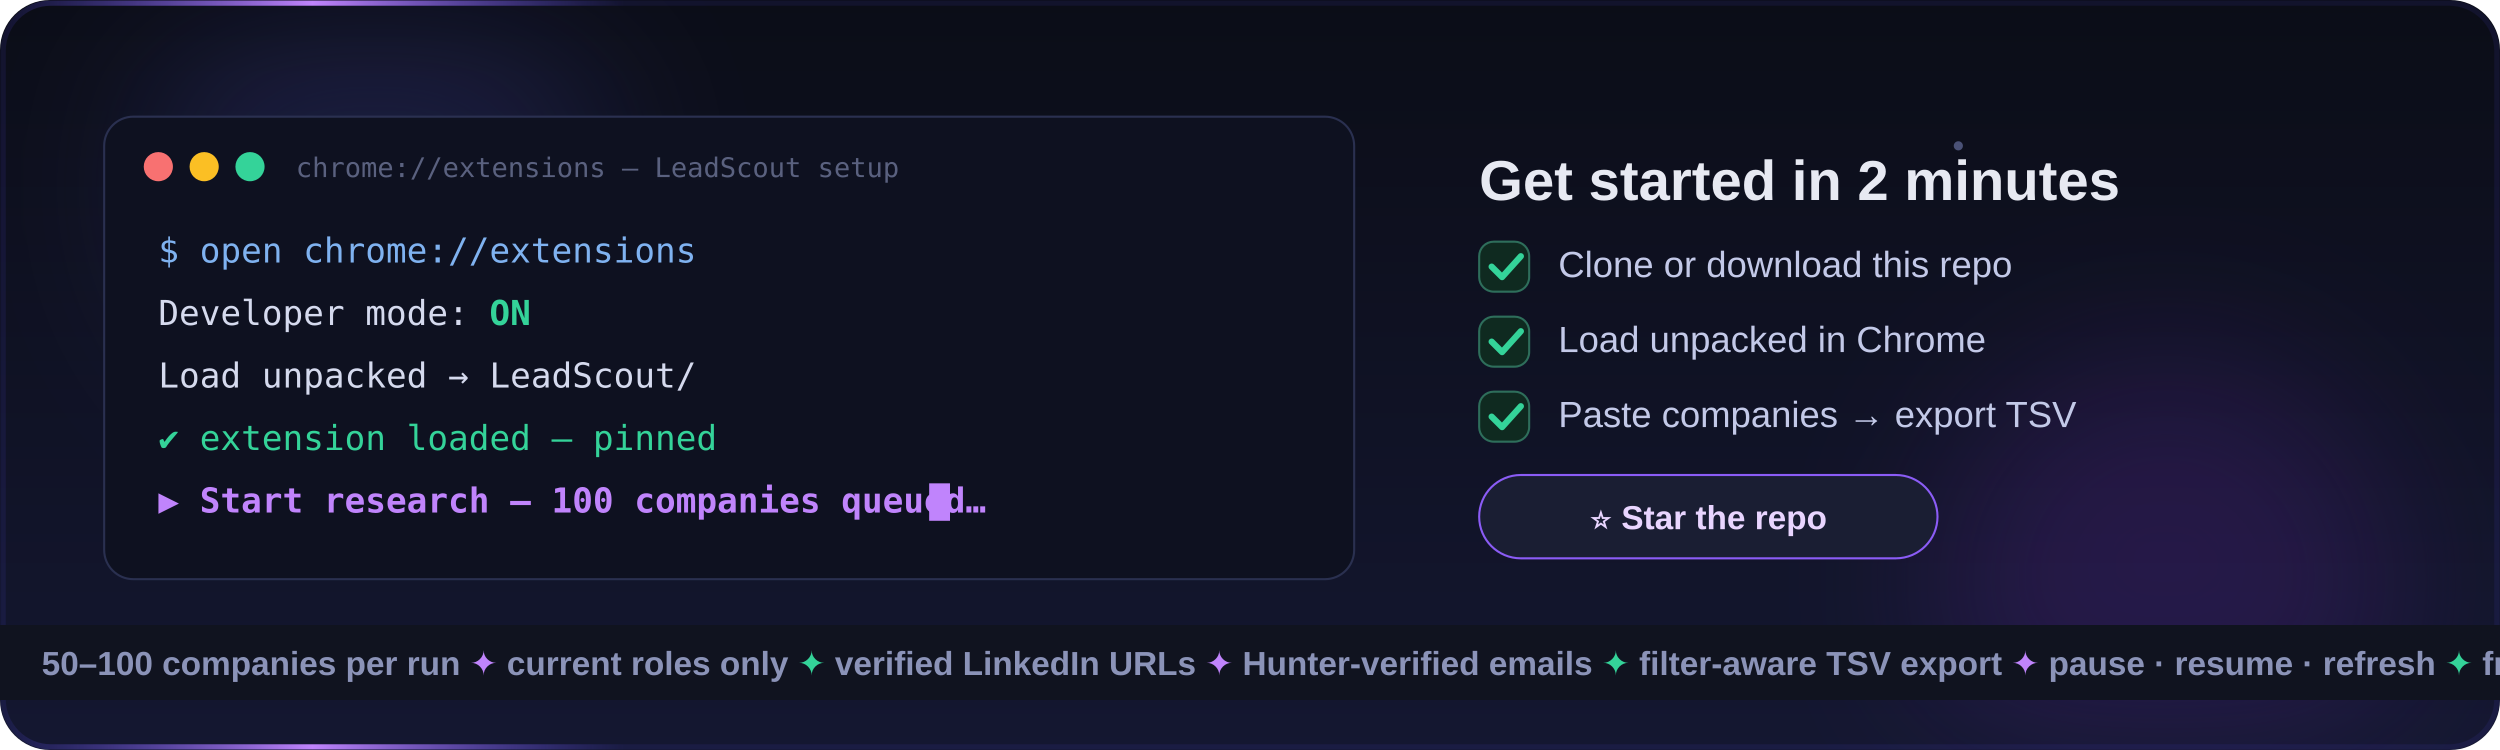
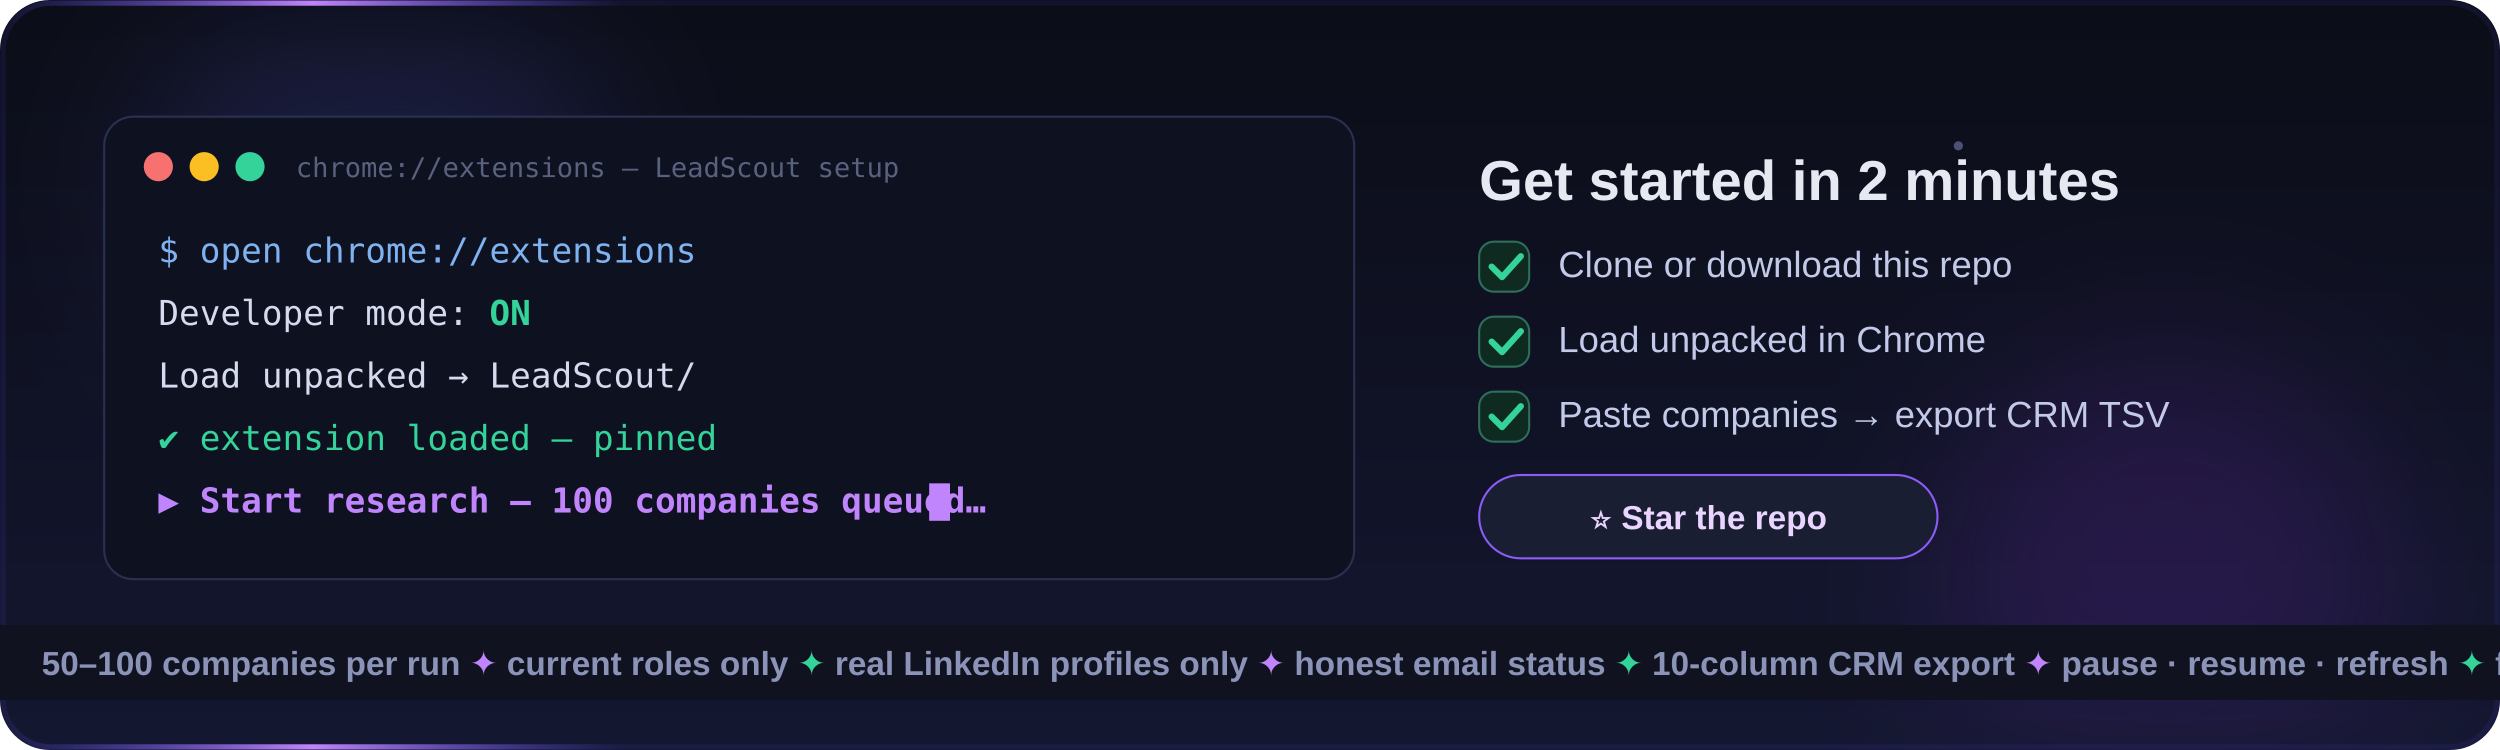
<svg xmlns="http://www.w3.org/2000/svg" viewBox="0 0 1200 360" width="1200" height="360" role="img" aria-label="Get started footer — install steps and feature ticker">
  <defs>
    <linearGradient id="fbg" x1="0" y1="0" x2="0" y2="1">
      <stop offset="0" stop-color="#0B0D17" />
      <stop offset="1" stop-color="#141731" />
    </linearGradient>
    <linearGradient id="bord" gradientUnits="userSpaceOnUse" x1="0" y1="0" x2="300" y2="0">
      <stop offset="0" stop-color="#4F46E5" stop-opacity="0.1" />
      <stop offset="0.5" stop-color="#C084FC" />
      <stop offset="1" stop-color="#4F46E5" stop-opacity="0.1" />
      <animateTransform attributeName="gradientTransform" type="translate" values="0 0; 900 0; 0 0" dur="6s" repeatCount="indefinite" />
    </linearGradient>
    <filter id="fblur" x="-80%" y="-80%" width="260%" height="260%">
      <feGaussianBlur stdDeviation="38" />
    </filter>
    <clipPath id="fframe">
      <rect width="1200" height="360" rx="24" />
    </clipPath>
  </defs>
  <g clip-path="url(#fframe)">
    <rect width="1200" height="360" fill="url(#fbg)" />
    <circle cx="180" cy="90" r="110" fill="#6366F1" opacity="0.16" filter="url(#fblur)">
      <animate attributeName="cy" values="90;110;90" dur="9s" repeatCount="indefinite" />
    </circle>
    <circle cx="1040" cy="280" r="110" fill="#9333EA" opacity="0.15" filter="url(#fblur)">
      <animate attributeName="cy" values="280;260;280" dur="10s" repeatCount="indefinite" />
    </circle>
    <g fill="#A5B4FC">
      <circle cx="480" cy="60" r="2.2" opacity="0.45">
        <animate attributeName="opacity" values="0.45;0.1;0.45" dur="6s" repeatCount="indefinite" />
      </circle>
      <circle cx="700" cy="320" r="2" opacity="0.4">
        <animate attributeName="opacity" values="0.4;0.08;0.4" dur="7s" repeatCount="indefinite" />
      </circle>
      <circle cx="940" cy="70" r="2.2" opacity="0.4">
        <animate attributeName="opacity" values="0.4;0.1;0.4" dur="8s" repeatCount="indefinite" />
      </circle>
    </g>
    <rect x="1.5" y="1.5" width="1197" height="357" rx="23" fill="none" stroke="url(#bord)" stroke-width="2.5" />
    <rect x="50" y="56" width="600" height="222" rx="14" fill="#0E1120" stroke="#2A3050" />
    <circle cx="76" cy="80" r="7" fill="#F87171" />
    <circle cx="98" cy="80" r="7" fill="#FBBF24" />
    <circle cx="120" cy="80" r="7" fill="#34D399" />
    <text x="142" y="85" font-family="Consolas,'Cascadia Mono',monospace" font-size="13" fill="#5A617F">chrome://extensions — LeadScout setup</text>
    <g font-family="Consolas,'Cascadia Mono',monospace" font-size="16.5">
      <text x="76" y="126" fill="#7FB2F0">$ open chrome://extensions
        <animate attributeName="opacity" values="0;1;1" keyTimes="0;0.07;1" dur="9s" repeatCount="indefinite" />
      </text>
      <text x="76" y="156" fill="#D5DAEE">Developer mode: <tspan fill="#34D399" font-weight="bold">ON</tspan>
        <animate attributeName="opacity" values="0;1;1" keyTimes="0;0.24;1" dur="9s" repeatCount="indefinite" />
      </text>
      <text x="76" y="186" fill="#D5DAEE">Load unpacked → LeadScout/
        <animate attributeName="opacity" values="0;1;1" keyTimes="0;0.42;1" dur="9s" repeatCount="indefinite" />
      </text>
      <text x="76" y="216" fill="#34D399">✔ extension loaded — pinned
        <animate attributeName="opacity" values="0;1;1" keyTimes="0;0.60;1" dur="9s" repeatCount="indefinite" />
      </text>
      <text x="76" y="246" fill="#C084FC" font-weight="bold">▶ Start research — 100 companies queued…
        <animate attributeName="opacity" values="0;1;1" keyTimes="0;0.78;1" dur="9s" repeatCount="indefinite" />
      </text>
    </g>
    <rect x="446" y="232" width="10" height="18" fill="#C084FC">
      <animate attributeName="opacity" values="1;0;1" dur="1s" repeatCount="indefinite" />
    </rect>
    <text x="710" y="96" font-family="'Segoe UI','Helvetica Neue',Arial,sans-serif" font-size="27" font-weight="800" fill="#E7E9F2">Get started in 2 minutes</text>
    <g font-family="'Segoe UI','Helvetica Neue',Arial,sans-serif" font-size="17.5" fill="#C3C9E8">
      <g>
        <rect x="710" y="116" width="24" height="24" rx="7" fill="#0F2A20" stroke="#2E6E5B" />
        <path d="M716 128 l5 5 l9 -10" stroke="#34D399" stroke-width="3" fill="none" stroke-linecap="round" stroke-linejoin="round">
          <animate attributeName="opacity" values="0;1;1" keyTimes="0;0.30;1" dur="9s" repeatCount="indefinite" />
        </path>
        <text x="748" y="133">Clone or download this repo</text>
      </g>
      <g>
        <rect x="710" y="152" width="24" height="24" rx="7" fill="#0F2A20" stroke="#2E6E5B" />
        <path d="M716 164 l5 5 l9 -10" stroke="#34D399" stroke-width="3" fill="none" stroke-linecap="round" stroke-linejoin="round">
          <animate attributeName="opacity" values="0;1;1" keyTimes="0;0.50;1" dur="9s" repeatCount="indefinite" />
        </path>
        <text x="748" y="169">Load unpacked in Chrome</text>
      </g>
      <g>
        <rect x="710" y="188" width="24" height="24" rx="7" fill="#0F2A20" stroke="#2E6E5B" />
        <path d="M716 200 l5 5 l9 -10" stroke="#34D399" stroke-width="3" fill="none" stroke-linecap="round" stroke-linejoin="round">
          <animate attributeName="opacity" values="0;1;1" keyTimes="0;0.70;1" dur="9s" repeatCount="indefinite" />
        </path>
-         <text x="748" y="205">Paste companies → export TSV</text>
+         <text x="748" y="205">Paste companies → export CRM TSV</text>
      </g>
    </g>
    <rect x="710" y="228" width="220" height="40" rx="20" fill="#1A1E33" stroke="#8B5CF6">
      <animate attributeName="stroke" values="#8B5CF6;#34D399;#8B5CF6" dur="3s" repeatCount="indefinite" />
      <animate attributeName="opacity" values="0.85;1;0.85" dur="3s" repeatCount="indefinite" />
    </rect>
    <text x="820" y="254" text-anchor="middle" font-family="'Segoe UI','Helvetica Neue',Arial,sans-serif" font-size="16" font-weight="700" fill="#E9D5FF">⭐ Star the repo</text>
    <rect x="0" y="300" width="1200" height="36" fill="#10131F" />
    <g clip-path="url(#fframe)">
      <g font-family="'Segoe UI','Helvetica Neue',Arial,sans-serif" font-size="16" font-weight="700">
        <animateTransform attributeName="transform" type="translate" values="0 0; -1400 0" dur="14s" repeatCount="indefinite" />
-         <text x="20" y="324" fill="#8B93B8">50–100 companies per run <tspan fill="#C084FC">✦</tspan> current roles only <tspan fill="#34D399">✦</tspan> verified LinkedIn URLs <tspan fill="#C084FC">✦</tspan> Hunter-verified emails <tspan fill="#34D399">✦</tspan> filter-aware TSV export <tspan fill="#C084FC">✦</tspan> pause · resume · refresh <tspan fill="#34D399">✦</tspan> free AI keys <tspan fill="#C084FC">✦</tspan>
+         <text x="20" y="324" fill="#8B93B8">50–100 companies per run <tspan fill="#C084FC">✦</tspan> current roles only <tspan fill="#34D399">✦</tspan> real LinkedIn profiles only <tspan fill="#C084FC">✦</tspan> honest email status <tspan fill="#34D399">✦</tspan> 10-column CRM export <tspan fill="#C084FC">✦</tspan> pause · resume · refresh <tspan fill="#34D399">✦</tspan> free AI keys <tspan fill="#C084FC">✦</tspan>
        </text>
-         <text x="1420" y="324" fill="#8B93B8">50–100 companies per run <tspan fill="#C084FC">✦</tspan> current roles only <tspan fill="#34D399">✦</tspan> verified LinkedIn URLs <tspan fill="#C084FC">✦</tspan> Hunter-verified emails <tspan fill="#C084FC">✦</tspan> filter-aware TSV export <tspan fill="#C084FC">✦</tspan> pause · resume · refresh <tspan fill="#34D399">✦</tspan> free AI keys <tspan fill="#C084FC">✦</tspan>
+         <text x="1420" y="324" fill="#8B93B8">50–100 companies per run <tspan fill="#C084FC">✦</tspan> current roles only <tspan fill="#34D399">✦</tspan> real LinkedIn profiles only <tspan fill="#C084FC">✦</tspan> honest email status <tspan fill="#34D399">✦</tspan> 10-column CRM export <tspan fill="#C084FC">✦</tspan> pause · resume · refresh <tspan fill="#34D399">✦</tspan> free AI keys <tspan fill="#C084FC">✦</tspan>
        </text>
      </g>
    </g>
  </g>
</svg>
